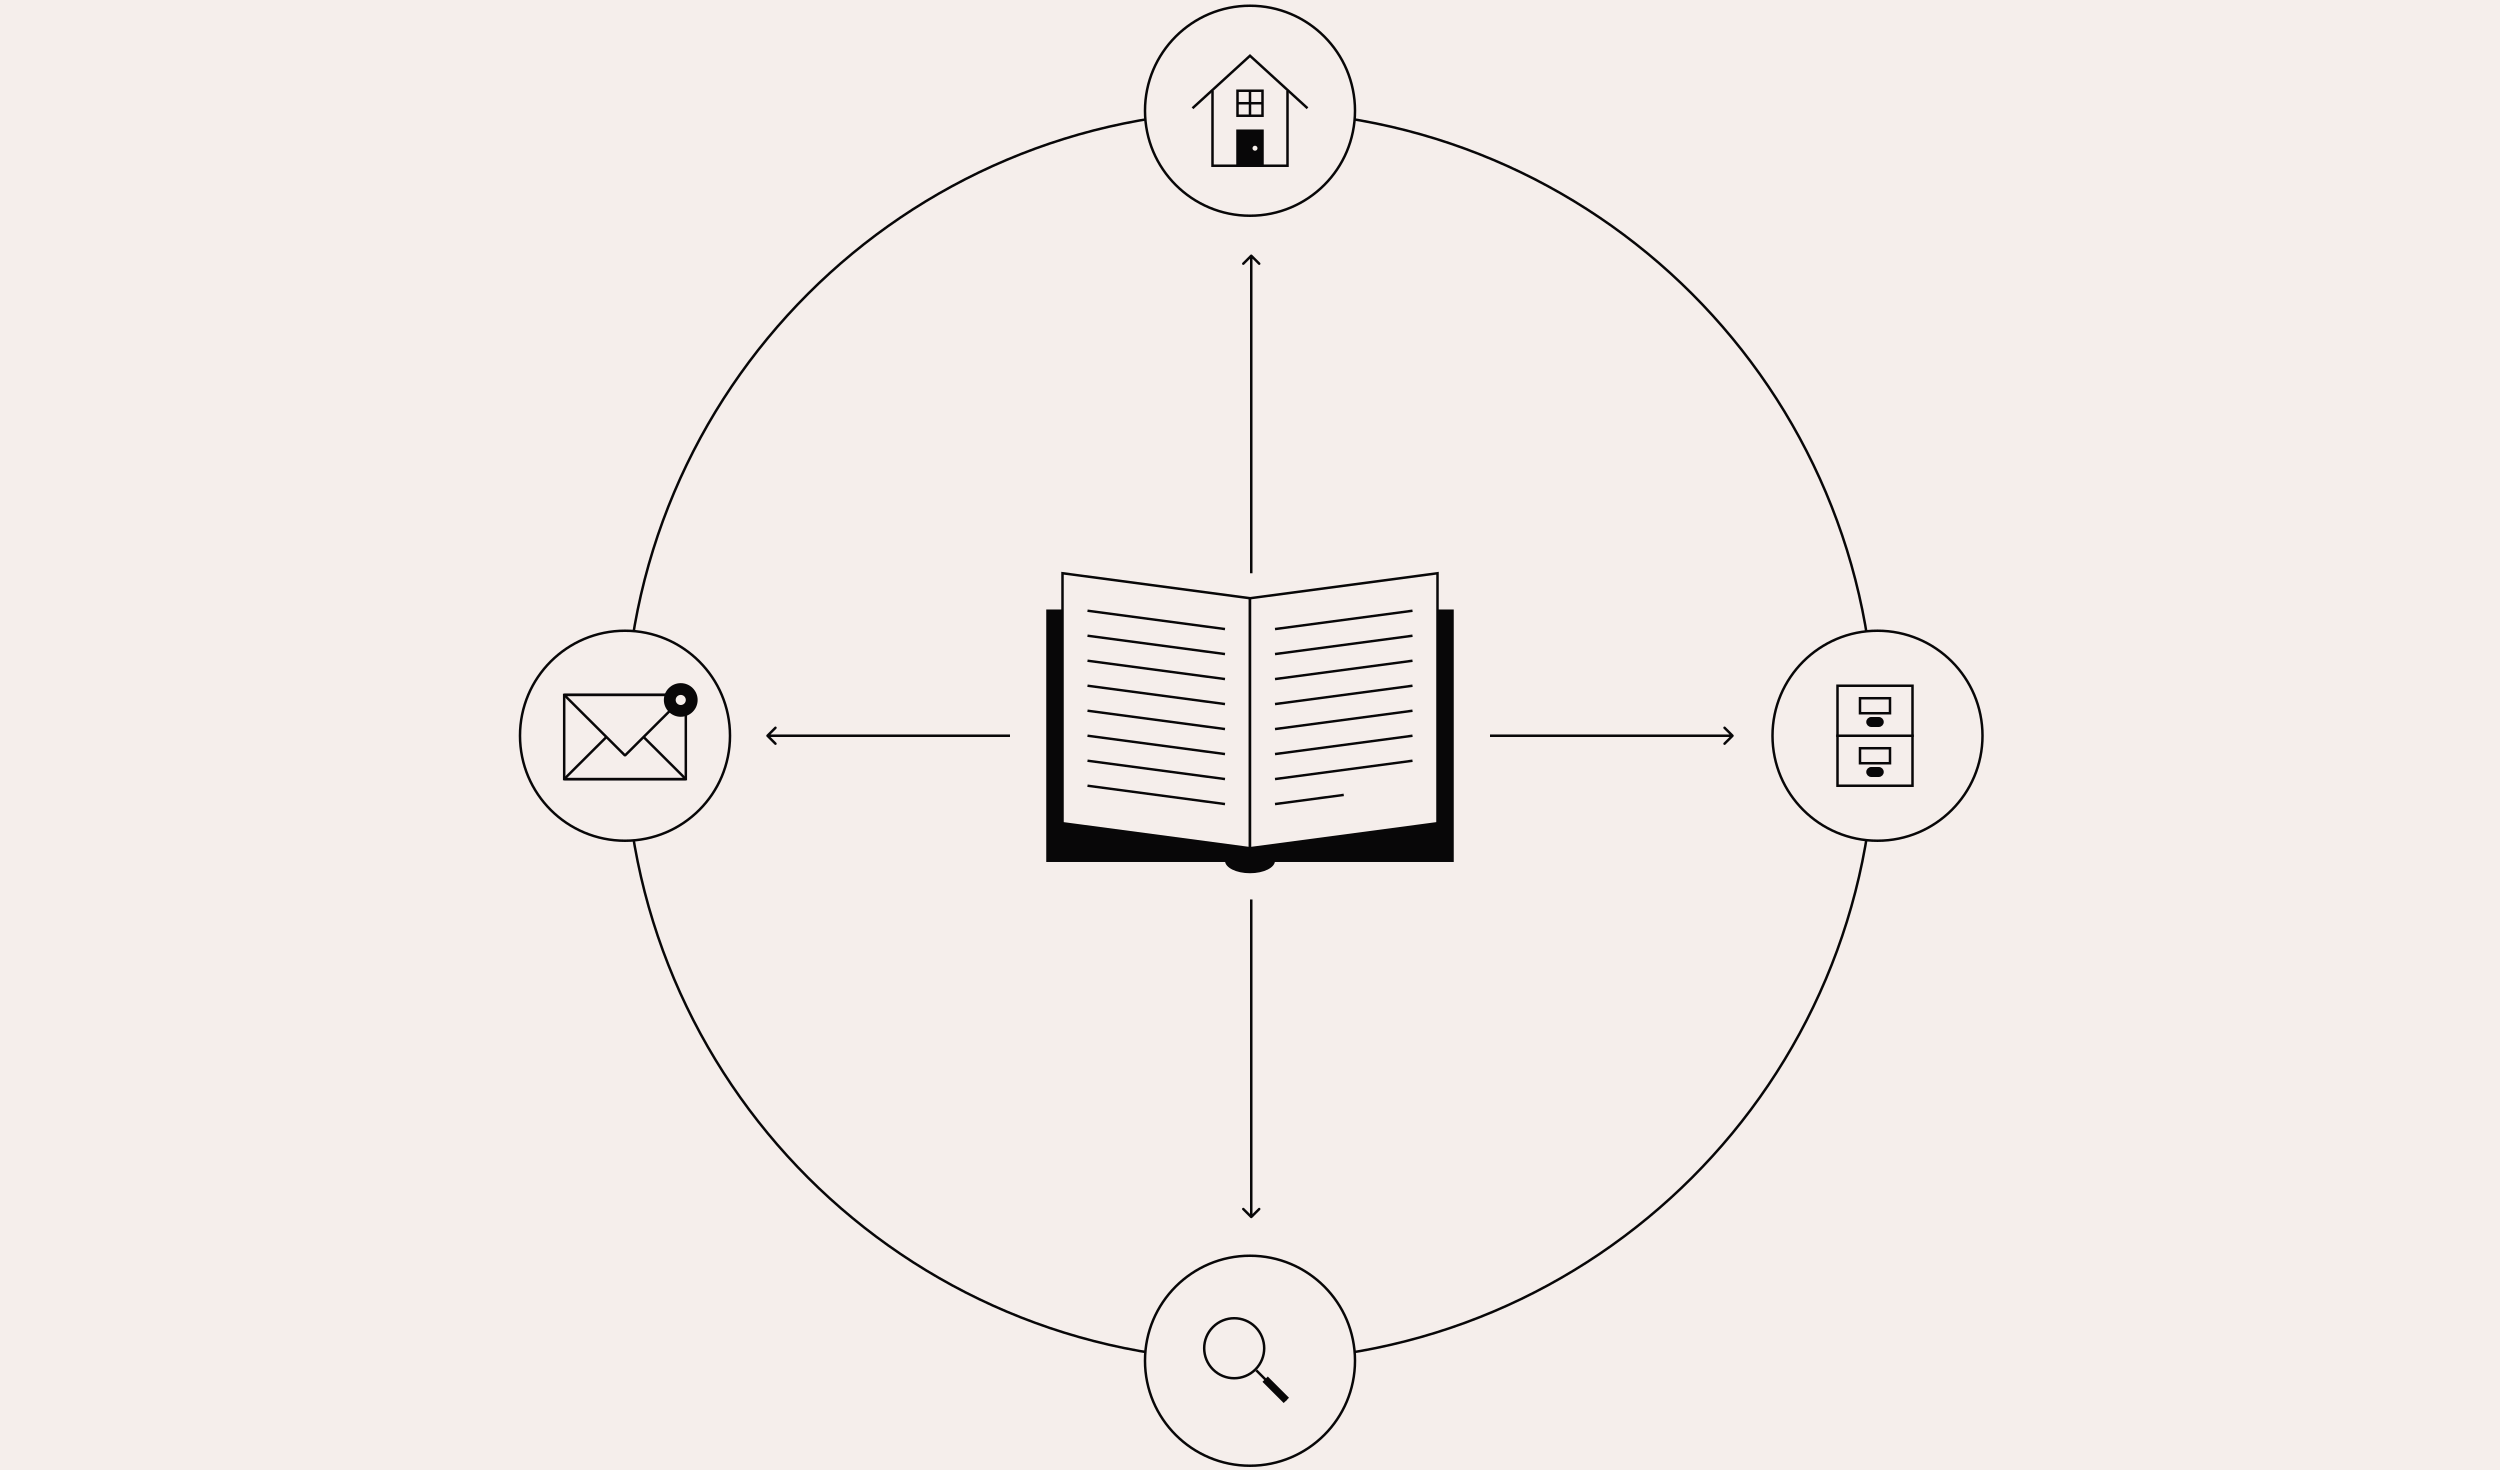
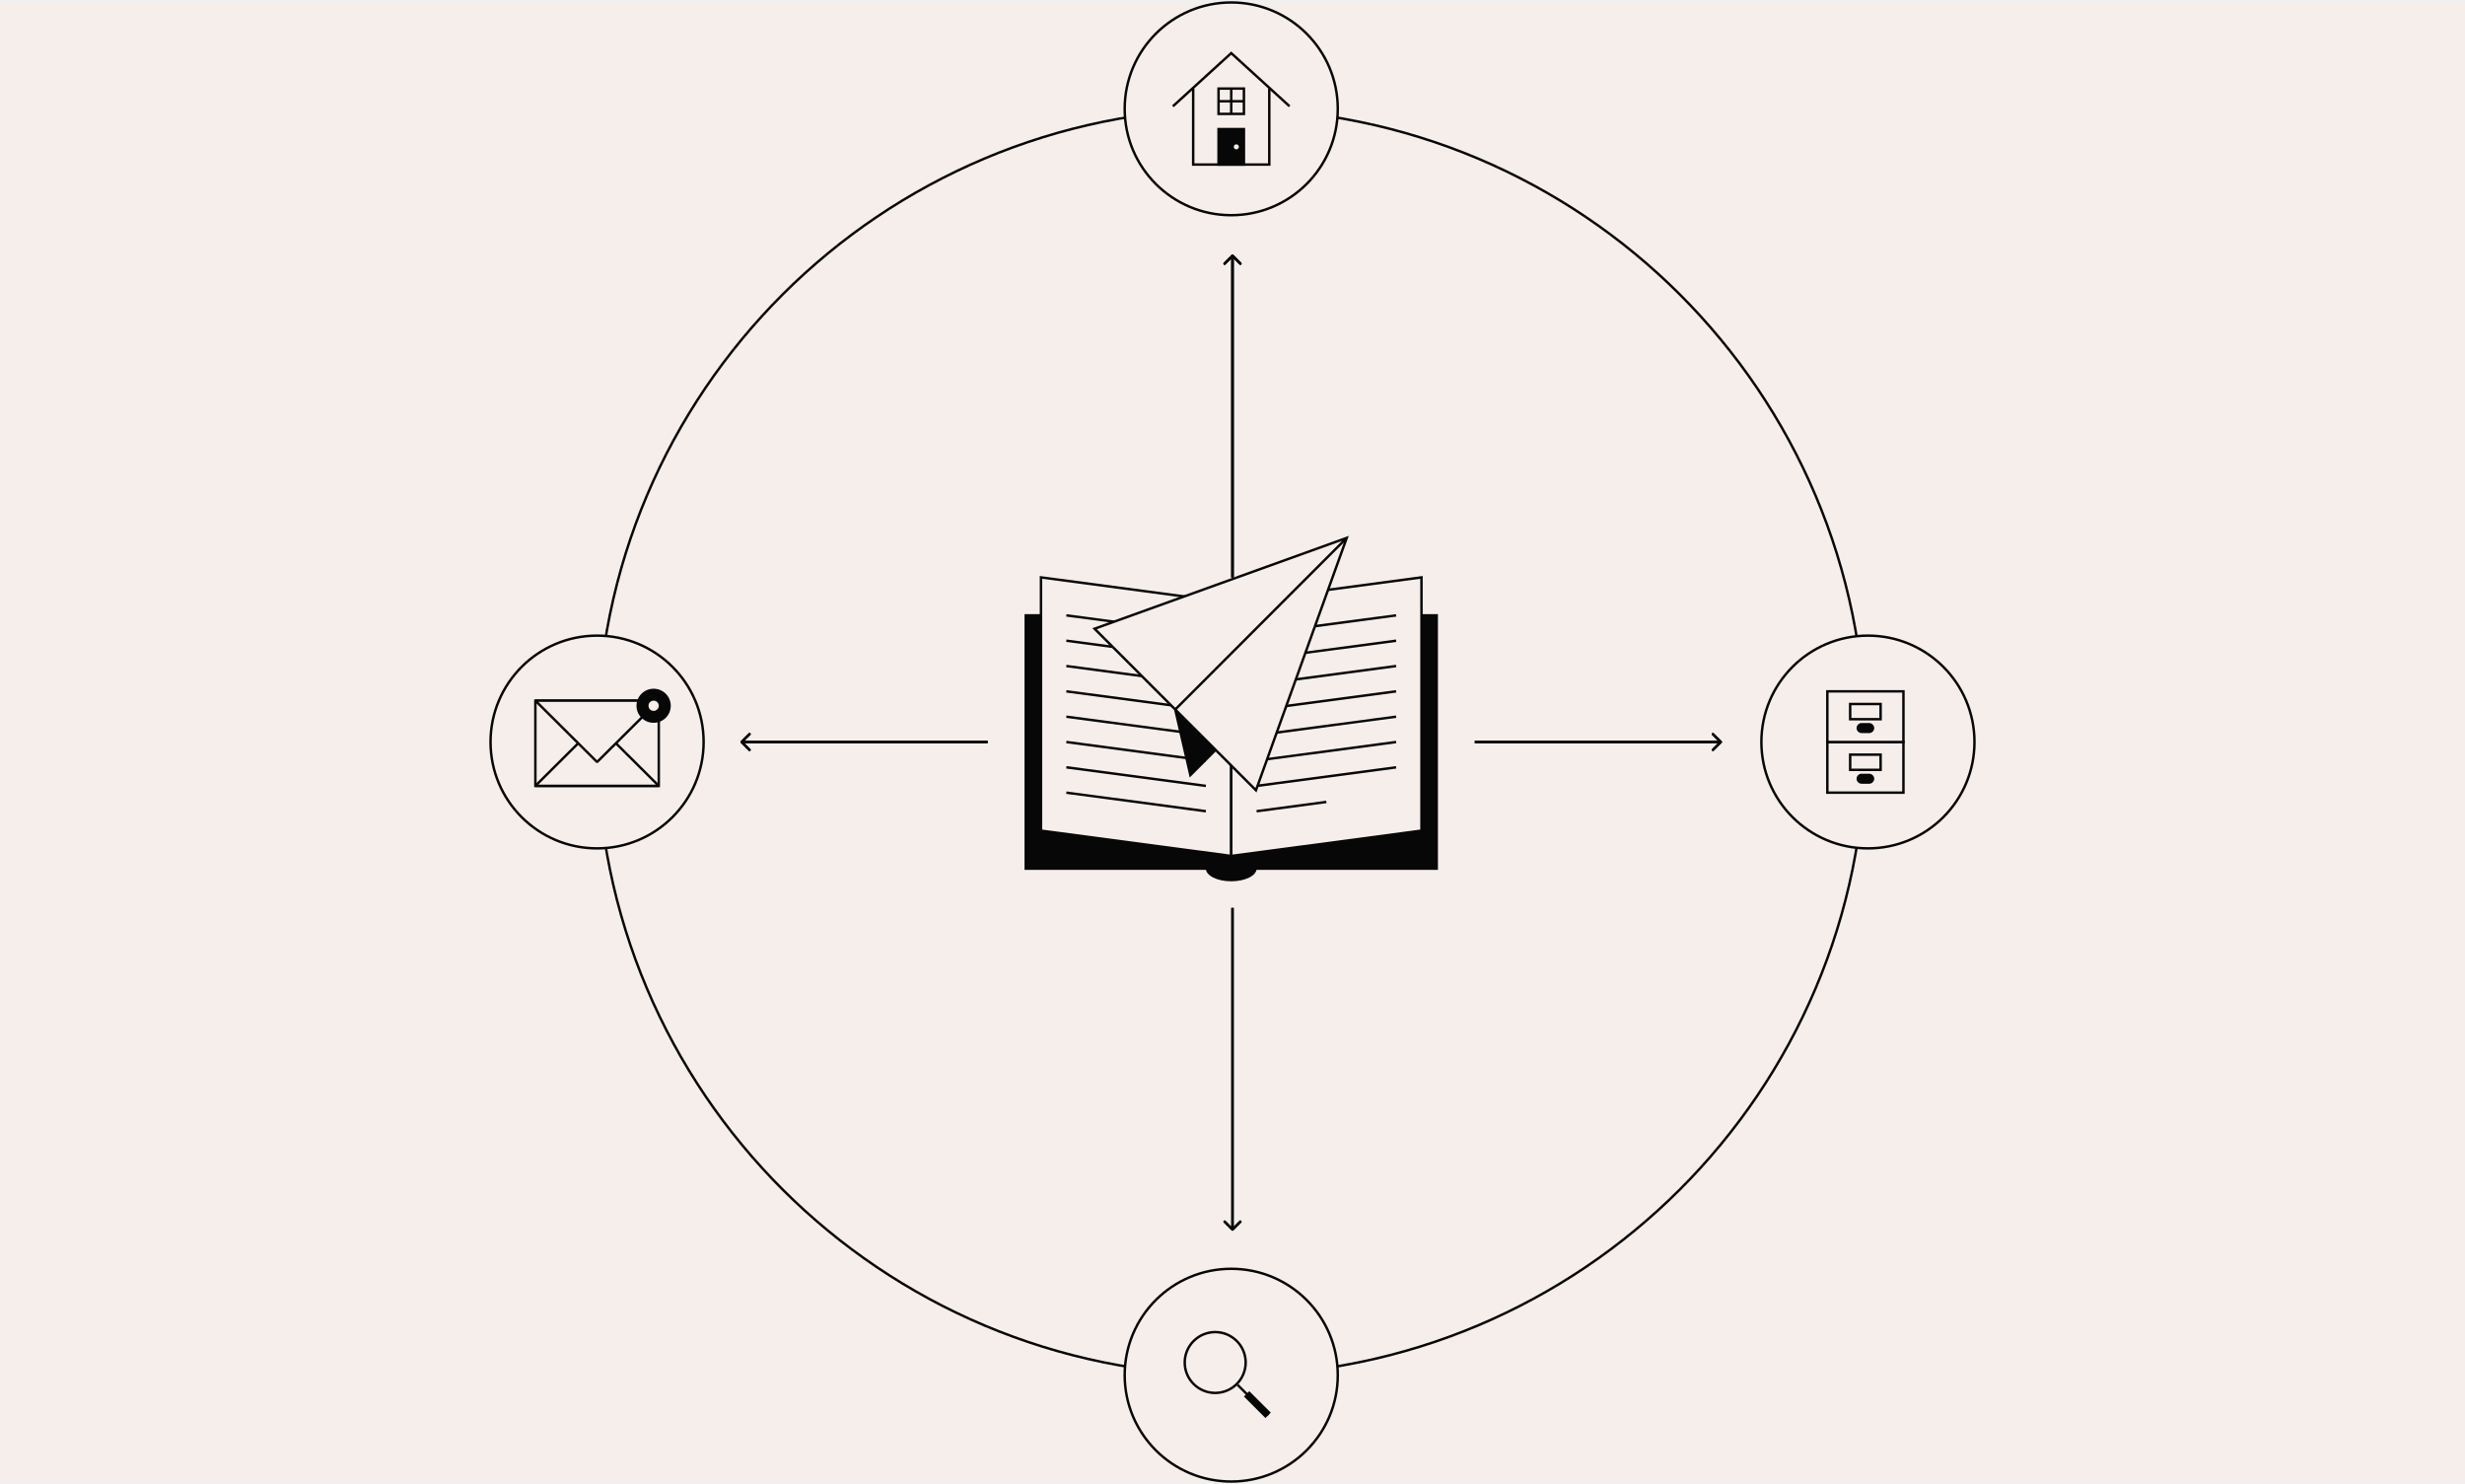
- <svg xmlns="http://www.w3.org/2000/svg" width="1000" height="588" viewBox="0 0 1000 588" fill="none">
-   <rect width="1000" height="588" fill="#F5EEEB" />
-   <circle cx="500" cy="294.293" r="250" stroke="#080708" />
-   <ellipse cx="500" cy="344.293" rx="10" ry="5" fill="#080708" />
-   <rect x="419" y="244.293" width="162" height="100" fill="#080708" stroke="#080708" />
-   <path d="M425 229.293L500 239.293V339.293L425 329.293V229.293Z" fill="#F5EEEB" stroke="#080708" />
-   <path d="M575 229.293L500 239.293V339.293L575 329.293V229.293Z" fill="#F5EEEB" stroke="#080708" />
-   <path d="M490 251.627L435 244.293" stroke="#080708" />
-   <path d="M490 261.627L435 254.293" stroke="#080708" />
-   <path d="M490 271.627L435 264.293" stroke="#080708" />
-   <path d="M490 281.627L435 274.293" stroke="#080708" />
-   <path d="M490 291.627L435 284.293" stroke="#080708" />
-   <path d="M490 301.627L435 294.293" stroke="#080708" />
-   <path d="M490 311.627L435 304.293" stroke="#080708" />
-   <path d="M490 321.627L435 314.293" stroke="#080708" />
-   <path d="M510 251.627L565 244.293" stroke="#080708" />
-   <path d="M510 261.627L565 254.293" stroke="#080708" />
-   <path d="M510 271.627L565 264.293" stroke="#080708" />
-   <path d="M510 281.627L565 274.293" stroke="#080708" />
-   <path d="M510 291.627L565 284.293" stroke="#080708" />
-   <path d="M510 301.627L565 294.293" stroke="#080708" />
-   <path d="M510 311.627L565 304.293" stroke="#080708" />
-   <path d="M510 321.627L537.5 317.96" stroke="#080708" />
-   <circle cx="500" cy="44.294" r="42" fill="#F5EEEB" stroke="#080708" />
-   <circle cx="500" cy="544.294" r="42" fill="#F5EEEB" stroke="#080708" />
-   <circle cx="751" cy="294.293" r="42" fill="#F5EEEB" stroke="#080708" />
-   <path d="M765 314.293V294.293H735V314.293H765Z" fill="#F5EEEB" stroke="#080708" />
-   <path d="M756 305.293V299.293H744V305.293H756Z" stroke="#080708" />
-   <path d="M748.5 310.293H751.5C752.328 310.293 753 309.622 753 308.793C753 307.965 752.328 307.293 751.5 307.293H748.5C747.672 307.293 747 307.965 747 308.793C747 309.622 747.672 310.293 748.5 310.293Z" fill="#080708" stroke="#080708" />
-   <path d="M765 294.293V274.293H735V294.293H765Z" fill="#F5EEEB" stroke="#080708" />
-   <path d="M756 285.293V279.293H744V285.293H756Z" stroke="#080708" />
-   <path d="M748.5 290.293H751.5C752.328 290.293 753 289.622 753 288.793C753 287.965 752.328 287.293 751.5 287.293H748.5C747.672 287.293 747 287.965 747 288.793C747 289.622 747.672 290.293 748.5 290.293Z" fill="#080708" stroke="#080708" />
-   <circle cx="250" cy="294.293" r="42" fill="#F5EEEB" stroke="#080708" />
-   <rect x="225.676" y="311.62" width="33.654" height="48.649" transform="rotate(-90 225.676 311.62)" fill="#F5EEEB" stroke="#080708" />
-   <path d="M225.676 311.62L250 287.39L274.324 311.62L225.676 311.62Z" fill="#F5EEEB" stroke="#080708" stroke-linejoin="bevel" />
-   <path d="M225.676 277.967L250 302.197L274.324 277.967L225.676 277.967Z" fill="#F5EEEB" stroke="#080708" stroke-linejoin="bevel" />
-   <ellipse cx="272.297" cy="279.986" rx="6.757" ry="6.731" fill="#080708" />
-   <ellipse cx="272.298" cy="279.986" rx="2.027" ry="2.019" fill="#F5EEEB" />
-   <path d="M500.146 487.147C500.342 487.342 500.658 487.342 500.854 487.147L504.036 483.965C504.231 483.77 504.231 483.453 504.036 483.258C503.84 483.063 503.524 483.063 503.328 483.258L500.5 486.086L497.672 483.258C497.476 483.063 497.16 483.063 496.964 483.258C496.769 483.453 496.769 483.77 496.964 483.965L500.146 487.147ZM500 359.793V486.793H501V359.793H500Z" fill="#080708" />
-   <path d="M500.854 101.94C500.658 101.745 500.342 101.745 500.146 101.94L496.964 105.122C496.769 105.317 496.769 105.634 496.964 105.829C497.16 106.024 497.476 106.024 497.672 105.829L500.5 103.001L503.328 105.829C503.524 106.024 503.84 106.024 504.036 105.829C504.231 105.634 504.231 105.317 504.036 105.122L500.854 101.94ZM500 102.293V229.293H501V102.293H500Z" fill="#080708" />
-   <path d="M693.354 294.647C693.549 294.452 693.549 294.135 693.354 293.94L690.172 290.758C689.976 290.563 689.66 290.563 689.464 290.758C689.269 290.953 689.269 291.27 689.464 291.465L692.293 294.293L689.464 297.122C689.269 297.317 689.269 297.634 689.464 297.829C689.66 298.024 689.976 298.024 690.172 297.829L693.354 294.647ZM693 293.793L596 293.793L596 294.793L693 294.793V293.793Z" fill="#080708" />
-   <path d="M306.646 293.94C306.451 294.135 306.451 294.452 306.646 294.647L309.828 297.829C310.024 298.024 310.34 298.024 310.536 297.829C310.731 297.634 310.731 297.317 310.536 297.122L307.707 294.293L310.536 291.465C310.731 291.27 310.731 290.953 310.536 290.758C310.34 290.563 310.024 290.563 309.828 290.758L306.646 293.94ZM404 293.793L307 293.793L307 294.793L404 294.793V293.793Z" fill="#080708" />
-   <path d="M485 36.294V66.293H515V36.294" stroke="#080708" />
-   <rect x="495" y="52.294" width="10" height="14" fill="#080708" stroke="#080708" />
-   <rect x="495" y="36.294" width="10" height="10" fill="#F5EEEB" stroke="#080708" />
-   <path d="M500 36.294V46.294" stroke="#080708" />
-   <path d="M495 41.294H505" stroke="#080708" />
-   <path d="M523 43.294L500 22.294L477 43.294" stroke="#080708" />
-   <circle cx="502" cy="59.294" r="1" fill="#F5EEEB" />
-   <circle cx="493.678" cy="539.294" r="12" transform="rotate(-45 493.678 539.294)" fill="#F5EEEB" stroke="#080708" />
-   <g clip-path="url(#clip0_465_12042)">
-     <path d="M500.395 546.011L514.537 560.153" stroke="#080708" />
-     <rect x="504.991" y="552.729" width="3" height="12" transform="rotate(-45 504.991 552.729)" fill="#080708" />
+ <svg xmlns="http://www.w3.org/2000/svg" width="1000" height="602" viewBox="0 0 1000 602" fill="none">
+   <rect width="1000" height="600" transform="translate(0 1)" fill="#F5EEEB" />
+   <ellipse cx="499.485" cy="301" rx="257.265" ry="256.849" stroke="#080708" />
+   <ellipse cx="499.486" cy="352.369" rx="10.291" ry="5.137" fill="#080708" />
+   <rect x="416.132" y="249.63" width="166.708" height="102.74" fill="#080708" stroke="#080708" />
+   <path d="M422.306 234.219L499.486 244.493V347.233L422.306 336.959V234.219Z" fill="#F5EEEB" stroke="#080708" />
+   <path d="M576.665 234.219L499.486 244.493V347.233L576.665 336.959V234.219Z" fill="#F5EEEB" stroke="#080708" />
+   <path d="M489.195 257.164L432.597 249.63" stroke="#080708" />
+   <path d="M489.195 267.438L432.597 259.904" stroke="#080708" />
+   <path d="M489.195 277.712L432.597 270.178" stroke="#080708" />
+   <path d="M489.195 287.986L432.597 280.452" stroke="#080708" />
+   <path d="M489.195 298.26L432.597 290.726" stroke="#080708" />
+   <path d="M489.195 308.534L432.597 301" stroke="#080708" />
+   <path d="M489.195 318.808L432.597 311.274" stroke="#080708" />
+   <path d="M489.195 329.082L432.597 321.548" stroke="#080708" />
+   <path d="M509.776 257.164L566.375 249.63" stroke="#080708" />
+   <path d="M509.776 267.438L566.375 259.904" stroke="#080708" />
+   <path d="M509.776 277.712L566.375 270.178" stroke="#080708" />
+   <path d="M509.776 287.986L566.375 280.452" stroke="#080708" />
+   <path d="M509.776 298.26L566.375 290.726" stroke="#080708" />
+   <path d="M509.776 308.534L566.375 301" stroke="#080708" />
+   <path d="M509.776 318.808L566.375 311.274" stroke="#080708" />
+   <path d="M509.776 329.082L538.075 325.315" stroke="#080708" />
+   <ellipse cx="499.485" cy="44.151" rx="43.221" ry="43.151" fill="#F5EEEB" stroke="#080708" />
+   <ellipse cx="499.485" cy="557.849" rx="43.221" ry="43.151" fill="#F5EEEB" stroke="#080708" />
+   <ellipse cx="757.78" cy="301" rx="43.221" ry="43.151" fill="#F5EEEB" stroke="#080708" />
+   <path d="M772.186 321.548V301H741.314V321.548H772.186Z" fill="#F5EEEB" stroke="#080708" />
+   <path d="M762.925 312.301V306.137H750.576V312.301H762.925Z" stroke="#080708" />
+   <path d="M755.204 317.438H758.296C759.147 317.438 759.837 316.748 759.837 315.897C759.837 315.046 759.147 314.356 758.296 314.356H755.204C754.353 314.356 753.663 315.046 753.663 315.897C753.663 316.748 754.353 317.438 755.204 317.438Z" fill="#080708" stroke="#080708" />
+   <path d="M772.186 301V280.452H741.314V301H772.186Z" fill="#F5EEEB" stroke="#080708" />
+   <path d="M762.925 291.753V285.589H750.576V291.753H762.925Z" stroke="#080708" />
+   <path d="M755.204 296.891H758.296C759.147 296.891 759.837 296.201 759.837 295.349C759.837 294.498 759.147 293.808 758.296 293.808H755.204C754.353 293.808 753.663 294.498 753.663 295.349C753.663 296.201 754.353 296.891 755.204 296.891Z" fill="#080708" stroke="#080708" />
+   <ellipse cx="242.221" cy="301" rx="43.221" ry="43.151" fill="#F5EEEB" stroke="#080708" />
+   <rect x="217.189" y="318.802" width="34.576" height="50.062" transform="rotate(-90 217.189 318.802)" fill="#F5EEEB" stroke="#080708" />
+   <path d="M217.189 318.802L242.221 293.907L267.252 318.802L217.189 318.802Z" fill="#F5EEEB" stroke="#080708" stroke-linejoin="bevel" />
+   <path d="M217.189 284.226L242.221 309.12L267.252 284.226L217.189 284.226Z" fill="#F5EEEB" stroke="#080708" stroke-linejoin="bevel" />
+   <ellipse cx="265.166" cy="286.3" rx="6.953" ry="6.915" fill="#080708" />
+   <ellipse cx="265.166" cy="286.3" rx="2.086" ry="2.075" fill="#F5EEEB" />
+   <path d="M499.646 499.127C499.842 499.322 500.158 499.322 500.354 499.127L503.536 495.945C503.731 495.75 503.731 495.433 503.536 495.238C503.34 495.043 503.024 495.043 502.828 495.238L500 498.066L497.172 495.238C496.976 495.043 496.66 495.043 496.464 495.238C496.269 495.433 496.269 495.75 496.464 495.945L499.646 499.127ZM499.5 368.294V498.774H500.5V368.294H499.5Z" fill="#080708" />
+   <path d="M499.646 499.127C499.842 499.322 500.158 499.322 500.354 499.127L503.536 495.945C503.731 495.75 503.731 495.433 503.536 495.238C503.34 495.043 503.024 495.043 502.828 495.238L500 498.066L497.172 495.238C496.976 495.043 496.66 495.043 496.464 495.238C496.269 495.433 496.269 495.75 496.464 495.945L499.646 499.127ZM499.5 368.294V498.774H500.5V368.294H499.5Z" fill="#080708" />
+   <path d="M500.354 103.386C500.158 103.191 499.842 103.191 499.646 103.386L496.464 106.568C496.269 106.763 496.269 107.08 496.464 107.275C496.66 107.471 496.976 107.471 497.172 107.275L500 104.447L502.828 107.275C503.024 107.471 503.34 107.471 503.536 107.275C503.731 107.08 503.731 106.763 503.536 106.568L500.354 103.386ZM499.5 103.74V234.219H500.5V103.74H499.5Z" fill="#080708" />
+   <path d="M500.354 103.386C500.158 103.191 499.842 103.191 499.646 103.386L496.464 106.568C496.269 106.763 496.269 107.08 496.464 107.275C496.66 107.471 496.976 107.471 497.172 107.275L500 104.447L502.828 107.275C503.024 107.471 503.34 107.471 503.536 107.275C503.731 107.08 503.731 106.763 503.536 106.568L500.354 103.386ZM499.5 103.74V234.219H500.5V103.74H499.5Z" fill="#080708" />
+   <path d="M500.354 103.386C500.158 103.191 499.842 103.191 499.646 103.386L496.464 106.568C496.269 106.763 496.269 107.08 496.464 107.275C496.66 107.471 496.976 107.471 497.172 107.275L500 104.447L502.828 107.275C503.024 107.471 503.34 107.471 503.536 107.275C503.731 107.08 503.731 106.763 503.536 106.568L500.354 103.386ZM499.5 103.74V234.219H500.5V103.74H499.5Z" fill="#080708" />
+   <path d="M698.447 301.353C698.643 301.158 698.643 300.841 698.447 300.646L695.266 297.464C695.07 297.269 694.754 297.269 694.558 297.464C694.363 297.659 694.363 297.976 694.558 298.171L697.387 301L694.558 303.828C694.363 304.023 694.363 304.34 694.558 304.535C694.754 304.731 695.07 304.731 695.266 304.535L698.447 301.353ZM698.094 300.5L598.275 300.5L598.275 301.5L698.094 301.5L698.094 300.5Z" fill="#080708" />
+   <path d="M698.447 301.353C698.643 301.158 698.643 300.841 698.447 300.646L695.266 297.464C695.07 297.269 694.754 297.269 694.558 297.464C694.363 297.659 694.363 297.976 694.558 298.171L697.387 301L694.558 303.828C694.363 304.023 694.363 304.34 694.558 304.535C694.754 304.731 695.07 304.731 695.266 304.535L698.447 301.353ZM698.094 300.5L598.275 300.5L598.275 301.5L698.094 301.5L698.094 300.5Z" fill="#080708" />
+   <path d="M300.523 300.646C300.328 300.841 300.328 301.158 300.523 301.353L303.705 304.535C303.901 304.731 304.217 304.731 304.412 304.535C304.608 304.34 304.608 304.023 304.412 303.828L301.584 301L304.412 298.171C304.608 297.976 304.608 297.659 304.412 297.464C304.217 297.269 303.901 297.269 303.705 297.464L300.523 300.646ZM400.696 300.5L300.877 300.5L300.877 301.5L400.696 301.5L400.696 300.5Z" fill="#080708" />
+   <path d="M300.523 300.646C300.328 300.841 300.328 301.158 300.523 301.353L303.705 304.535C303.901 304.731 304.217 304.731 304.412 304.535C304.608 304.34 304.608 304.023 304.412 303.828L301.584 301L304.412 298.171C304.608 297.976 304.608 297.659 304.412 297.464C304.217 297.269 303.901 297.269 303.705 297.464L300.523 300.646ZM400.696 300.5L300.877 300.5L300.877 301.5L400.696 301.5L400.696 300.5Z" fill="#080708" />
+   <path d="M484.05 35.932V66.754H514.921V35.932" stroke="#080708" />
+   <rect x="494.34" y="52.37" width="10.291" height="14.384" fill="#080708" stroke="#080708" />
+   <rect x="494.34" y="35.932" width="10.291" height="10.274" fill="#F5EEEB" stroke="#080708" />
+   <path d="M499.485 35.932V46.206" stroke="#080708" />
+   <path d="M494.34 41.069H504.631" stroke="#080708" />
+   <path d="M523.154 43.123L499.485 21.548L475.817 43.123" stroke="#080708" />
+   <ellipse cx="501.544" cy="59.562" rx="1.029" ry="1.027" fill="#F5EEEB" />
+   <path d="M501.722 543.985C506.55 548.805 506.55 556.62 501.722 561.44C496.894 566.26 489.066 566.26 484.238 561.44C479.41 556.62 479.41 548.805 484.238 543.985C489.066 539.164 496.894 539.164 501.722 543.985Z" fill="#F5EEEB" stroke="#080708" />
+   <g clip-path="url(#clip0_483_14781)">
+     <path d="M499.893 559.614L514.446 574.144" stroke="#080708" />
+     <rect width="3.085" height="12.339" transform="matrix(0.707678 -0.706535 0.707678 0.706535 504.622 566.516)" fill="#080708" />
  </g>
+   <path d="M444.04 255.055L546.347 218.2L509.516 320.575L444.04 255.055Z" fill="#F5EEEB" />
+   <path d="M476.778 287.815L482.916 314.432L493.147 304.195L476.778 287.815Z" fill="#080708" />
+   <path d="M546.347 218.2L444.04 255.055L509.516 320.575L546.347 218.2ZM546.347 218.2L476.778 287.815M476.778 287.815L482.916 314.432L493.147 304.195L476.778 287.815Z" stroke="#080708" />
  <defs>
-     <clipPath id="clip0_465_12042">
-       <rect width="5" height="17" fill="white" transform="translate(500.749 549.9) rotate(-45)" />
+     <clipPath id="clip0_483_14781">
+       <rect width="5.141" height="17.48" fill="white" transform="matrix(0.707678 -0.706535 0.707678 0.706535 500.256 563.61)" />
    </clipPath>
  </defs>
</svg>
